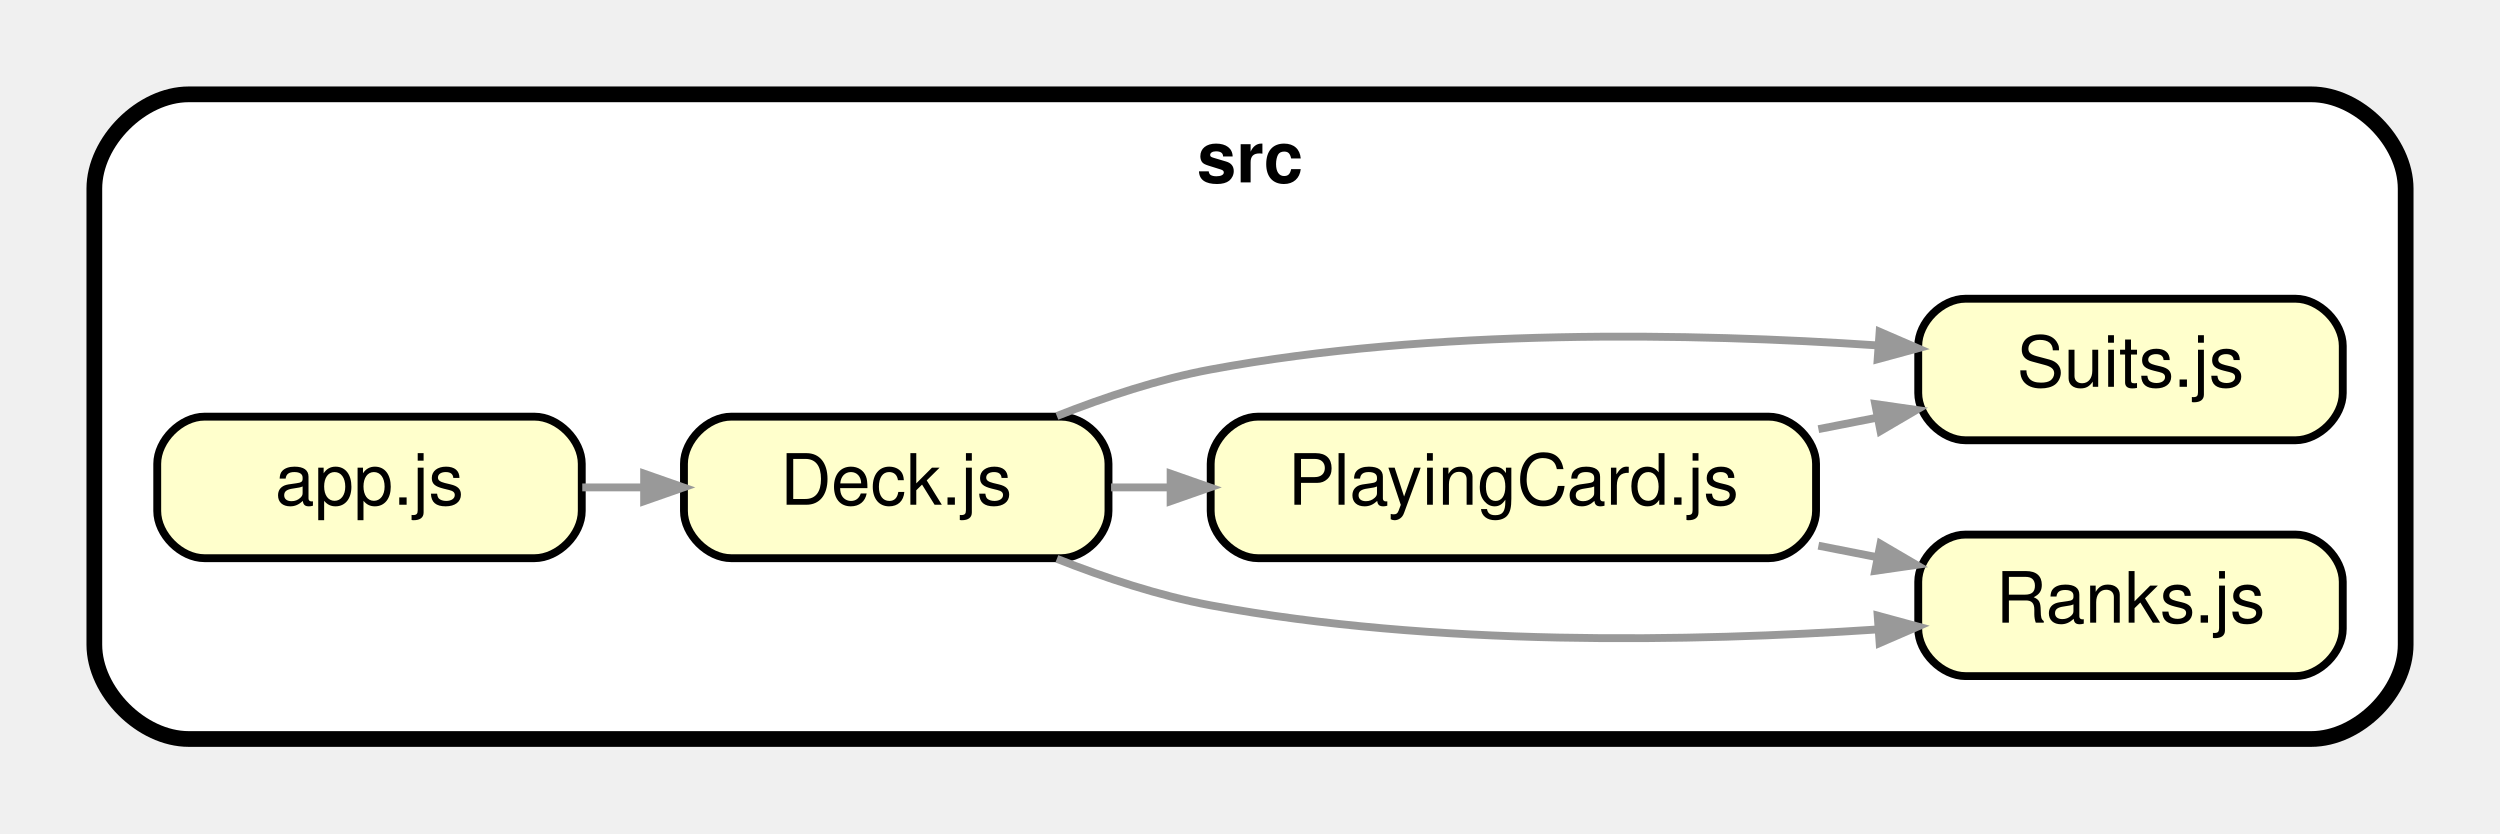
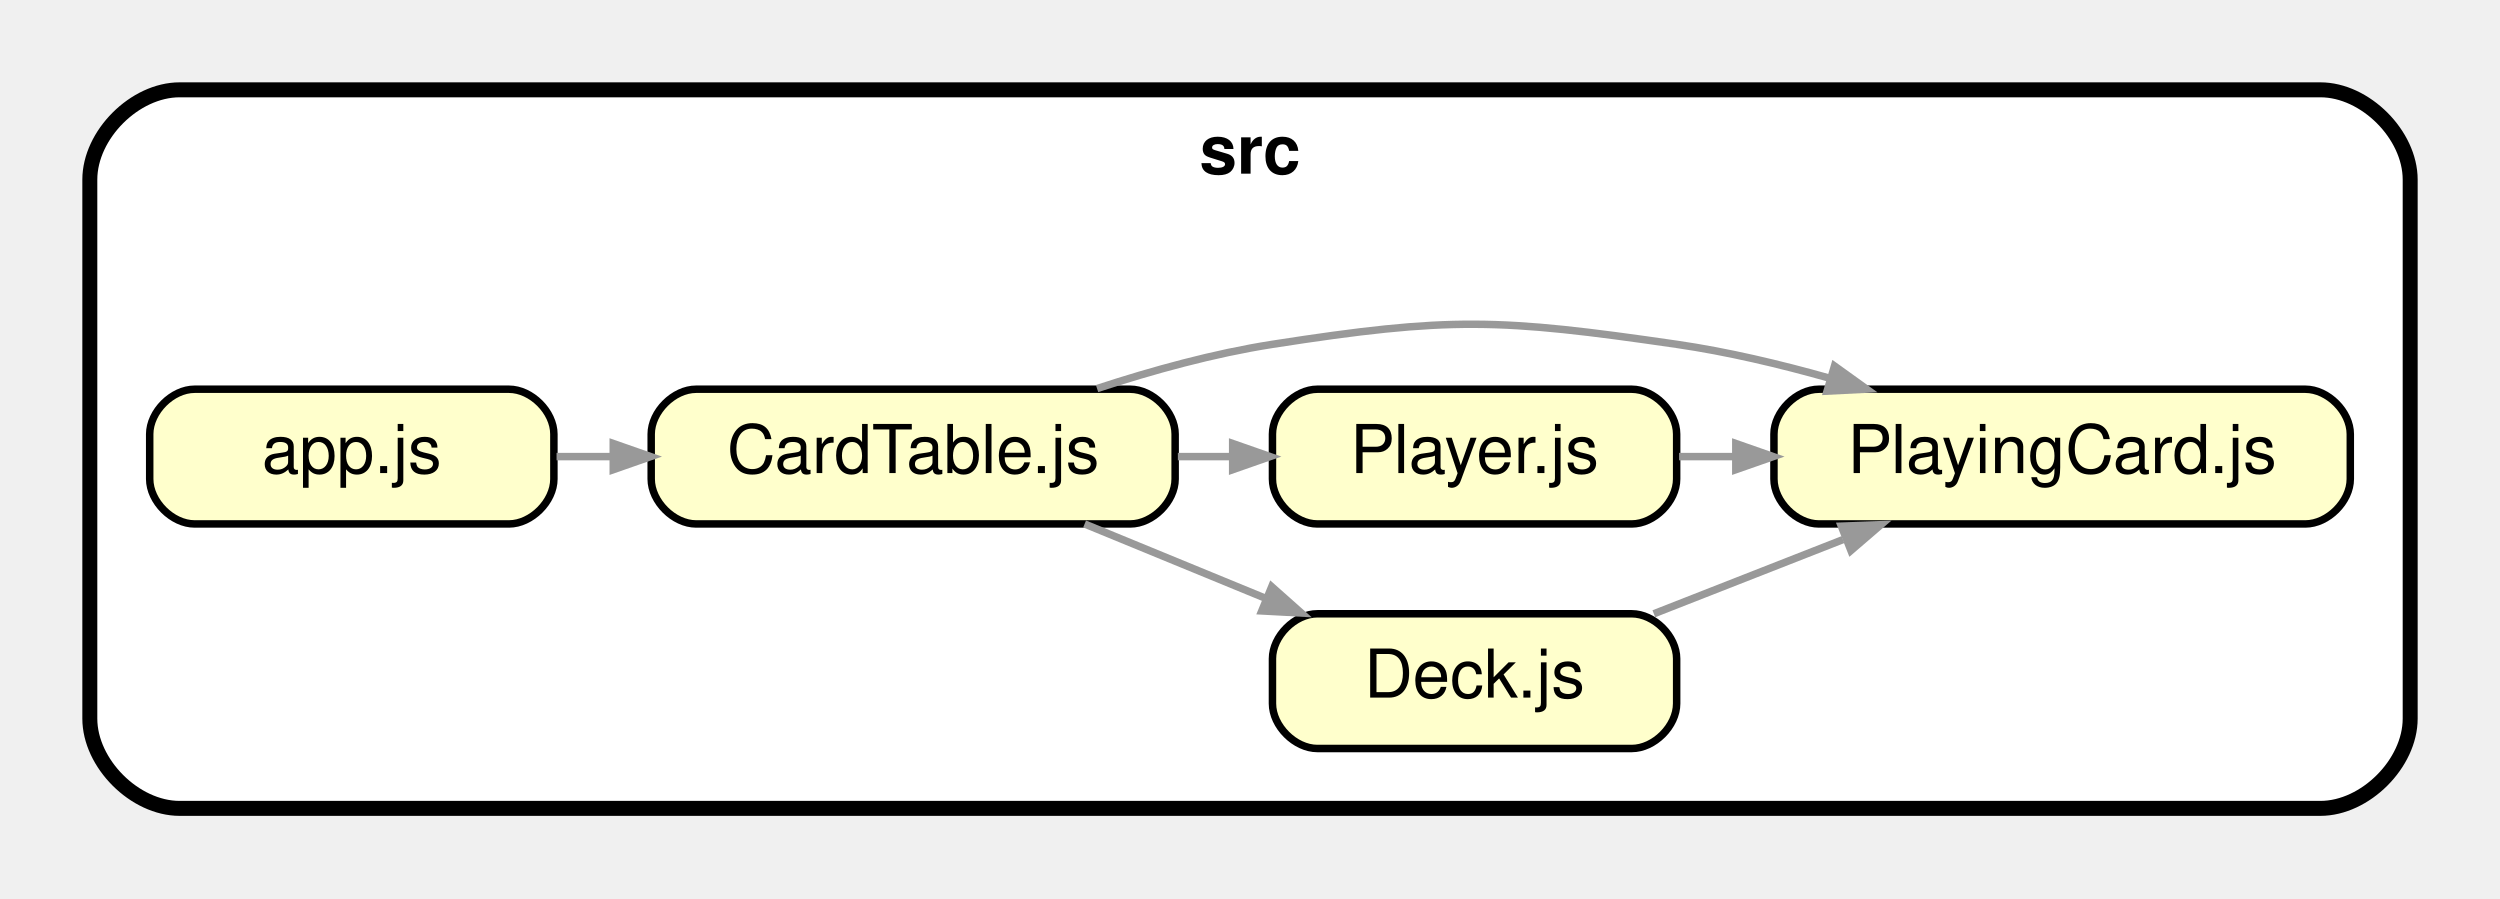
- <svg xmlns="http://www.w3.org/2000/svg" xmlns:xlink="http://www.w3.org/1999/xlink" width="318pt" height="106pt" viewBox="0.00 0.00 318.00 106.00">
-   <g id="graph0" class="graph" transform="scale(1 1) rotate(0) translate(4 102)">
+ <svg xmlns="http://www.w3.org/2000/svg" xmlns:xlink="http://www.w3.org/1999/xlink" width="334pt" height="120pt" viewBox="0.00 0.00 334.00 120.00">
+   <g id="graph0" class="graph" transform="scale(1 1) rotate(0) translate(4 116)">
    <g id="clust1" class="cluster">
-       <path fill="#ffffff" stroke="black" stroke-width="2" d="M20,-8C20,-8 290,-8 290,-8 296,-8 302,-14 302,-20 302,-20 302,-78 302,-78 302,-84 296,-90 290,-90 290,-90 20,-90 20,-90 14,-90 8,-84 8,-78 8,-78 8,-20 8,-20 8,-14 14,-8 20,-8" />
-       <text text-anchor="middle" x="155" y="-78.8" font-family="Helvetica,sans-Serif" font-weight="bold" font-size="9.00">src</text>
+       <path fill="#ffffff" stroke="black" stroke-width="2" d="M20,-8C20,-8 306,-8 306,-8 312,-8 318,-14 318,-20 318,-20 318,-92 318,-92 318,-98 312,-104 306,-104 306,-104 20,-104 20,-104 14,-104 8,-98 8,-92 8,-92 8,-20 8,-20 8,-14 14,-8 20,-8" />
+       <text text-anchor="middle" x="163" y="-92.8" font-family="Helvetica,sans-Serif" font-weight="bold" font-size="9.00">src</text>
    </g>
    <g id="node1" class="node">
      <g id="a_node1">
-         <a xlink:href="src/Deck.js" xlink:title="Deck.js">
-           <path fill="#ffffcc" stroke="black" d="M131,-49C131,-49 89,-49 89,-49 86,-49 83,-46 83,-43 83,-43 83,-37 83,-37 83,-34 86,-31 89,-31 89,-31 131,-31 131,-31 134,-31 137,-34 137,-37 137,-37 137,-43 137,-43 137,-46 134,-49 131,-49" />
-           <text text-anchor="middle" x="110" y="-37.8" font-family="Helvetica,sans-Serif" font-size="9.00">Deck.js</text>
+         <a xlink:href="src/CardTable.js" xlink:title="CardTable.js">
+           <path fill="#ffffcc" stroke="black" d="M147,-64C147,-64 89,-64 89,-64 86,-64 83,-61 83,-58 83,-58 83,-52 83,-52 83,-49 86,-46 89,-46 89,-46 147,-46 147,-46 150,-46 153,-49 153,-52 153,-52 153,-58 153,-58 153,-61 150,-64 147,-64" />
+           <text text-anchor="middle" x="118" y="-52.8" font-family="Helvetica,sans-Serif" font-size="9.00">CardTable.js</text>
        </a>
      </g>
    </g>
    <g id="node2" class="node">
      <g id="a_node2">
-         <a xlink:href="src/PlayingCard.js" xlink:title="PlayingCard.js">
-           <path fill="#ffffcc" stroke="black" d="M221,-49C221,-49 156,-49 156,-49 153,-49 150,-46 150,-43 150,-43 150,-37 150,-37 150,-34 153,-31 156,-31 156,-31 221,-31 221,-31 224,-31 227,-34 227,-37 227,-37 227,-43 227,-43 227,-46 224,-49 221,-49" />
-           <text text-anchor="middle" x="188.5" y="-37.8" font-family="Helvetica,sans-Serif" font-size="9.00">PlayingCard.js</text>
+         <a xlink:href="src/Deck.js" xlink:title="Deck.js">
+           <path fill="#ffffcc" stroke="black" d="M214,-34C214,-34 172,-34 172,-34 169,-34 166,-31 166,-28 166,-28 166,-22 166,-22 166,-19 169,-16 172,-16 172,-16 214,-16 214,-16 217,-16 220,-19 220,-22 220,-22 220,-28 220,-28 220,-31 217,-34 214,-34" />
+           <text text-anchor="middle" x="193" y="-22.8" font-family="Helvetica,sans-Serif" font-size="9.00">Deck.js</text>
        </a>
      </g>
    </g>
    <g id="edge1" class="edge">
-       <path fill="none" stroke="#999999" d="M137.327,-40C139.739,-40 142.222,-40 144.731,-40" />
-       <polygon fill="#999999" stroke="#999999" points="144.903,-41.75 149.903,-40 144.903,-38.25 144.903,-41.75" />
+       <path fill="none" stroke="#999999" d="M140.902,-45.999C148.484,-42.883 157.072,-39.354 165.014,-36.09" />
+       <polygon fill="#999999" stroke="#999999" points="165.901,-37.618 169.861,-34.098 164.571,-34.38 165.901,-37.618" />
    </g>
    <g id="node3" class="node">
      <g id="a_node3">
-         <a xlink:href="src/Ranks.js" xlink:title="Ranks.js">
-           <path fill="#ffffcc" stroke="black" d="M288,-34C288,-34 246,-34 246,-34 243,-34 240,-31 240,-28 240,-28 240,-22 240,-22 240,-19 243,-16 246,-16 246,-16 288,-16 288,-16 291,-16 294,-19 294,-22 294,-22 294,-28 294,-28 294,-31 291,-34 288,-34" />
-           <text text-anchor="middle" x="267" y="-22.8" font-family="Helvetica,sans-Serif" font-size="9.00">Ranks.js</text>
+         <a xlink:href="src/Player.js" xlink:title="Player.js">
+           <path fill="#ffffcc" stroke="black" d="M214,-64C214,-64 172,-64 172,-64 169,-64 166,-61 166,-58 166,-58 166,-52 166,-52 166,-49 169,-46 172,-46 172,-46 214,-46 214,-46 217,-46 220,-49 220,-52 220,-52 220,-58 220,-58 220,-61 217,-64 214,-64" />
+           <text text-anchor="middle" x="193" y="-52.8" font-family="Helvetica,sans-Serif" font-size="9.00">Player.js</text>
        </a>
      </g>
    </g>
    <g id="edge2" class="edge">
-       <path fill="none" stroke="#999999" d="M130.431,-30.919C136.556,-28.498 143.438,-26.218 150,-25 178.349,-19.736 211.271,-20.36 234.784,-21.933" />
-       <polygon fill="#999999" stroke="#999999" points="234.839,-23.691 239.951,-22.303 235.089,-20.2 234.839,-23.691" />
+       <path fill="none" stroke="#999999" d="M153.362,-55C155.692,-55 158.034,-55 160.349,-55" />
+       <polygon fill="#999999" stroke="#999999" points="160.684,-56.75 165.684,-55 160.684,-53.25 160.684,-56.75" />
    </g>
    <g id="node4" class="node">
      <g id="a_node4">
-         <a xlink:href="src/Suits.js" xlink:title="Suits.js">
-           <path fill="#ffffcc" stroke="black" d="M288,-64C288,-64 246,-64 246,-64 243,-64 240,-61 240,-58 240,-58 240,-52 240,-52 240,-49 243,-46 246,-46 246,-46 288,-46 288,-46 291,-46 294,-49 294,-52 294,-52 294,-58 294,-58 294,-61 291,-64 288,-64" />
-           <text text-anchor="middle" x="267" y="-52.8" font-family="Helvetica,sans-Serif" font-size="9.00">Suits.js</text>
+         <a xlink:href="src/PlayingCard.js" xlink:title="PlayingCard.js">
+           <path fill="#ffffcc" stroke="black" d="M304,-64C304,-64 239,-64 239,-64 236,-64 233,-61 233,-58 233,-58 233,-52 233,-52 233,-49 236,-46 239,-46 239,-46 304,-46 304,-46 307,-46 310,-49 310,-52 310,-52 310,-58 310,-58 310,-61 307,-64 304,-64" />
+           <text text-anchor="middle" x="271.5" y="-52.8" font-family="Helvetica,sans-Serif" font-size="9.00">PlayingCard.js</text>
        </a>
      </g>
    </g>
    <g id="edge3" class="edge">
-       <path fill="none" stroke="#999999" d="M130.431,-49.081C136.556,-51.502 143.438,-53.782 150,-55 178.349,-60.264 211.271,-59.64 234.784,-58.067" />
-       <polygon fill="#999999" stroke="#999999" points="235.089,-59.8 239.951,-57.697 234.839,-56.309 235.089,-59.8" />
+       <path fill="none" stroke="#999999" d="M142.566,-64.088C149.954,-66.509 158.214,-68.788 166,-70 189.714,-73.692 196.25,-73.453 220,-70 226.707,-69.025 233.764,-67.357 240.404,-65.48" />
+       <polygon fill="#999999" stroke="#999999" points="241.087,-67.103 245.389,-64.011 240.098,-63.746 241.087,-67.103" />
    </g>
    <g id="edge4" class="edge">
-       <path fill="none" stroke="#999999" d="M227.302,-32.588C229.805,-32.097 232.311,-31.606 234.776,-31.122" />
-       <polygon fill="#999999" stroke="#999999" points="235.197,-32.823 239.767,-30.144 234.523,-29.389 235.197,-32.823" />
+       <path fill="none" stroke="#999999" d="M216.953,-34.001C224.898,-37.117 233.898,-40.646 242.22,-43.91" />
+       <polygon fill="#999999" stroke="#999999" points="242.005,-45.705 247.299,-45.902 243.283,-42.447 242.005,-45.705" />
    </g>
    <g id="edge5" class="edge">
-       <path fill="none" stroke="#999999" d="M227.302,-47.412C229.805,-47.903 232.311,-48.394 234.776,-48.878" />
-       <polygon fill="#999999" stroke="#999999" points="234.523,-50.611 239.767,-49.856 235.197,-47.177 234.523,-50.611" />
+       <path fill="none" stroke="#999999" d="M220.327,-55C222.739,-55 225.222,-55 227.731,-55" />
+       <polygon fill="#999999" stroke="#999999" points="227.903,-56.75 232.903,-55 227.903,-53.25 227.903,-56.75" />
    </g>
    <g id="node5" class="node">
      <g id="a_node5">
        <a xlink:href="src/app.js" xlink:title="app.js">
-           <path fill="#ffffcc" stroke="black" d="M64,-49C64,-49 22,-49 22,-49 19,-49 16,-46 16,-43 16,-43 16,-37 16,-37 16,-34 19,-31 22,-31 22,-31 64,-31 64,-31 67,-31 70,-34 70,-37 70,-37 70,-43 70,-43 70,-46 67,-49 64,-49" />
-           <text text-anchor="middle" x="43" y="-37.8" font-family="Helvetica,sans-Serif" font-size="9.00">app.js</text>
+           <path fill="#ffffcc" stroke="black" d="M64,-64C64,-64 22,-64 22,-64 19,-64 16,-61 16,-58 16,-58 16,-52 16,-52 16,-49 19,-46 22,-46 22,-46 64,-46 64,-46 67,-46 70,-49 70,-52 70,-52 70,-58 70,-58 70,-61 67,-64 64,-64" />
+           <text text-anchor="middle" x="43" y="-52.8" font-family="Helvetica,sans-Serif" font-size="9.00">app.js</text>
        </a>
      </g>
    </g>
    <g id="edge6" class="edge">
-       <path fill="none" stroke="#999999" d="M70.064,-40C72.58,-40 75.15,-40 77.71,-40" />
-       <polygon fill="#999999" stroke="#999999" points="77.931,-41.75 82.931,-40 77.931,-38.25 77.931,-41.75" />
+       <path fill="none" stroke="#999999" d="M70.355,-55C72.779,-55 75.269,-55 77.776,-55" />
+       <polygon fill="#999999" stroke="#999999" points="77.931,-56.75 82.931,-55 77.931,-53.25 77.931,-56.75" />
    </g>
  </g>
</svg>
